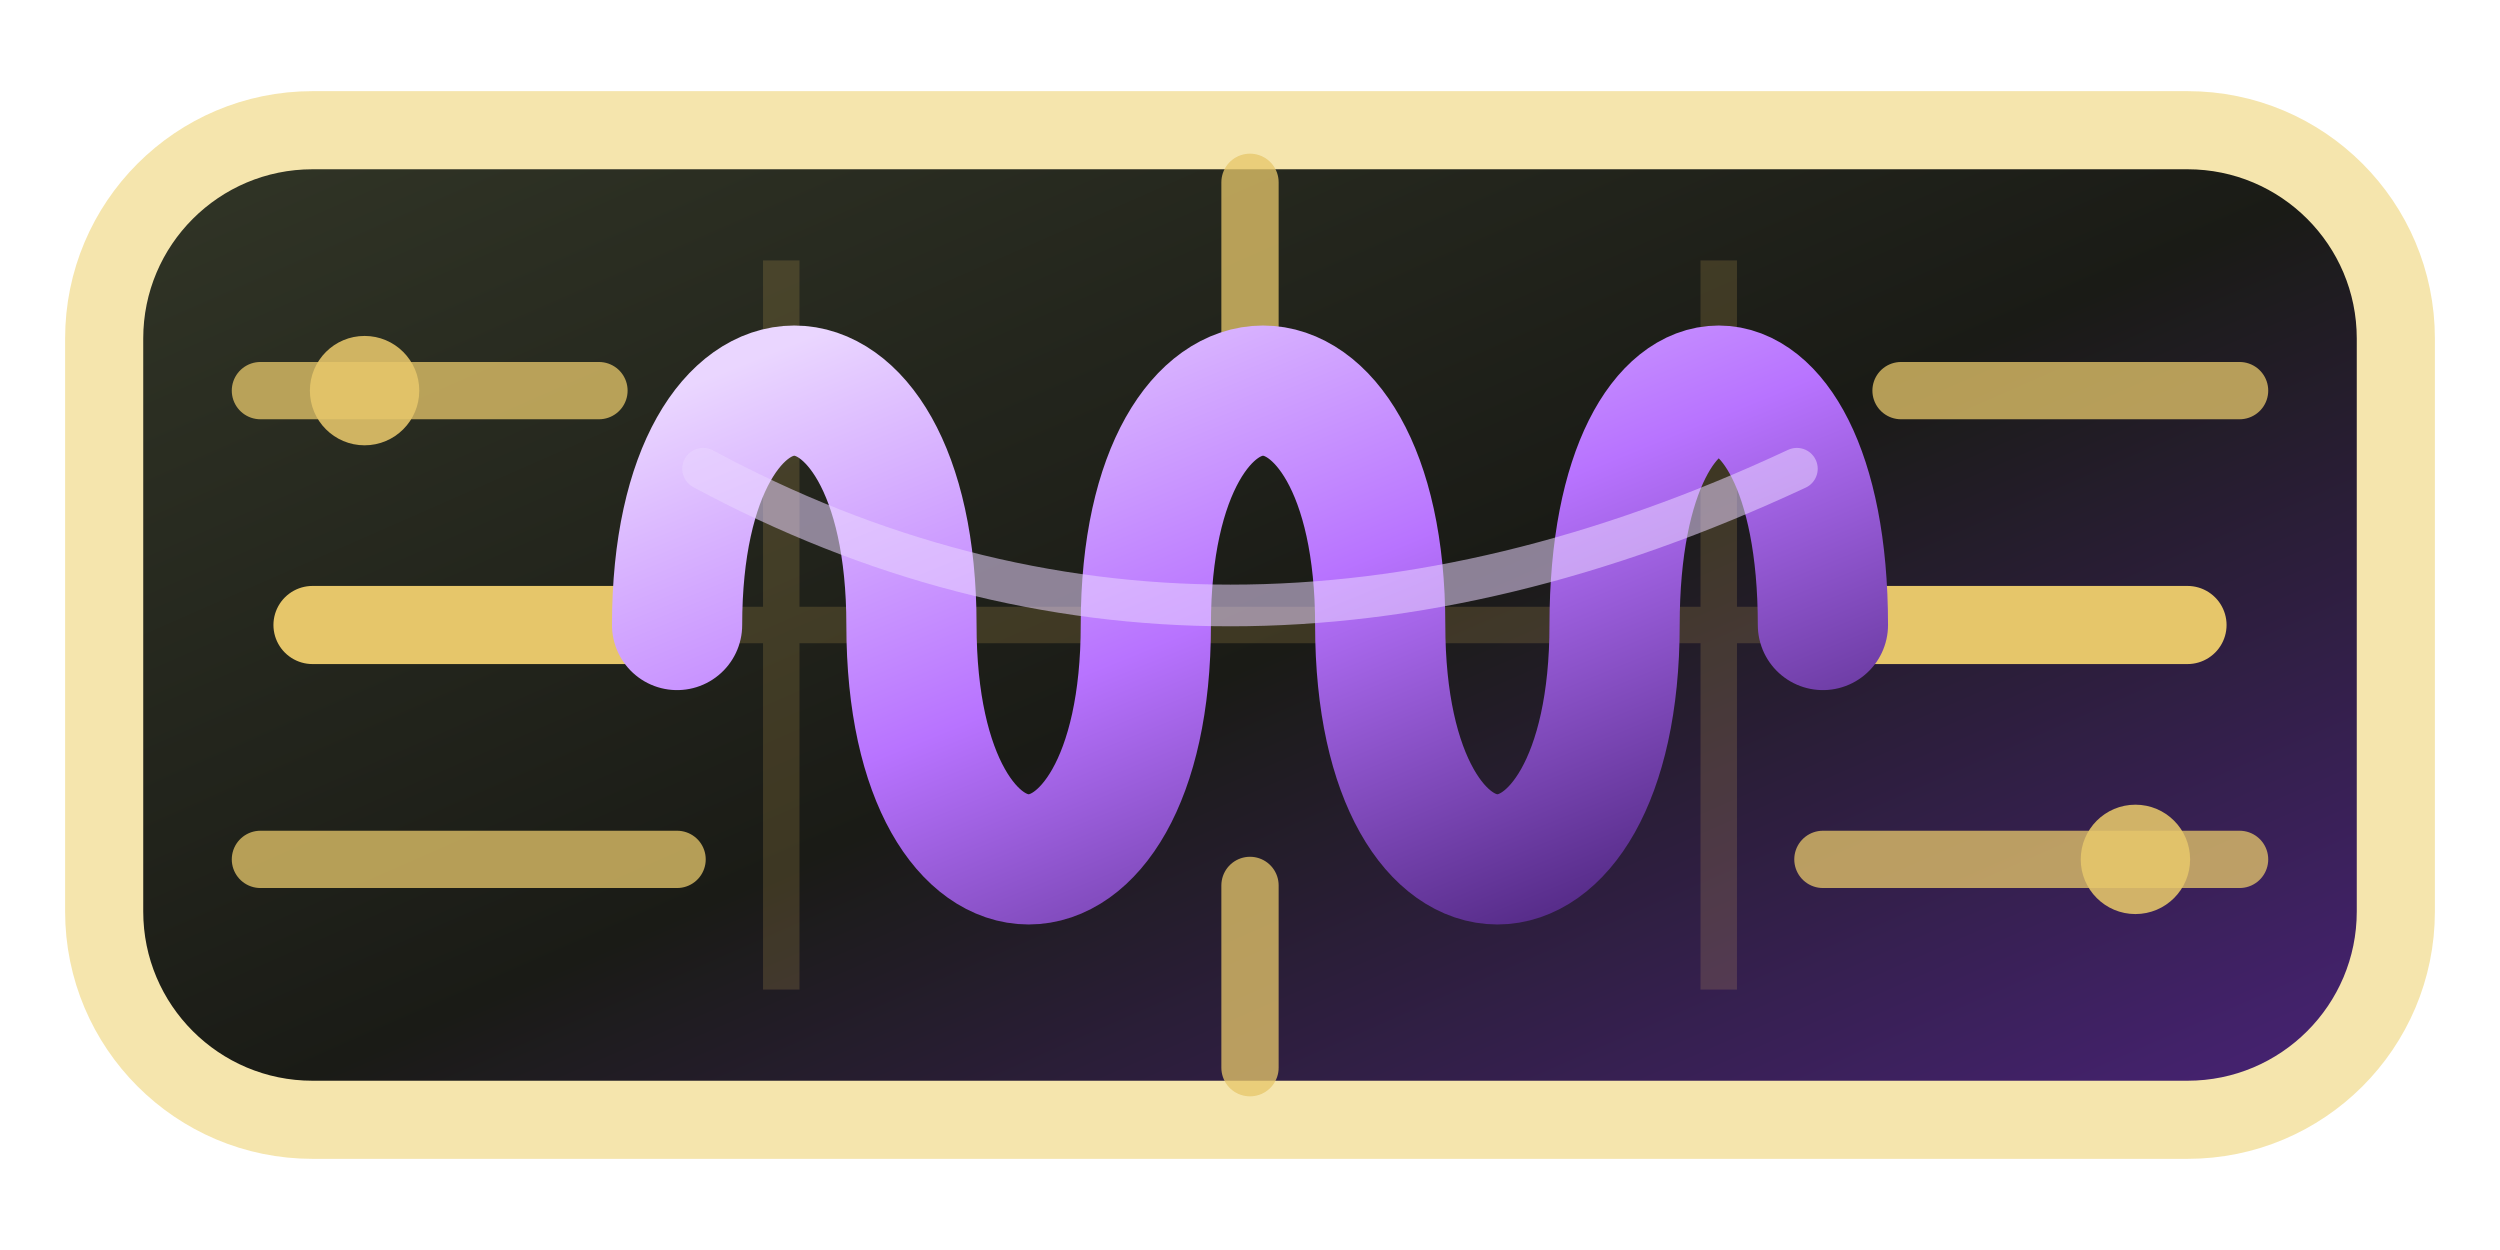
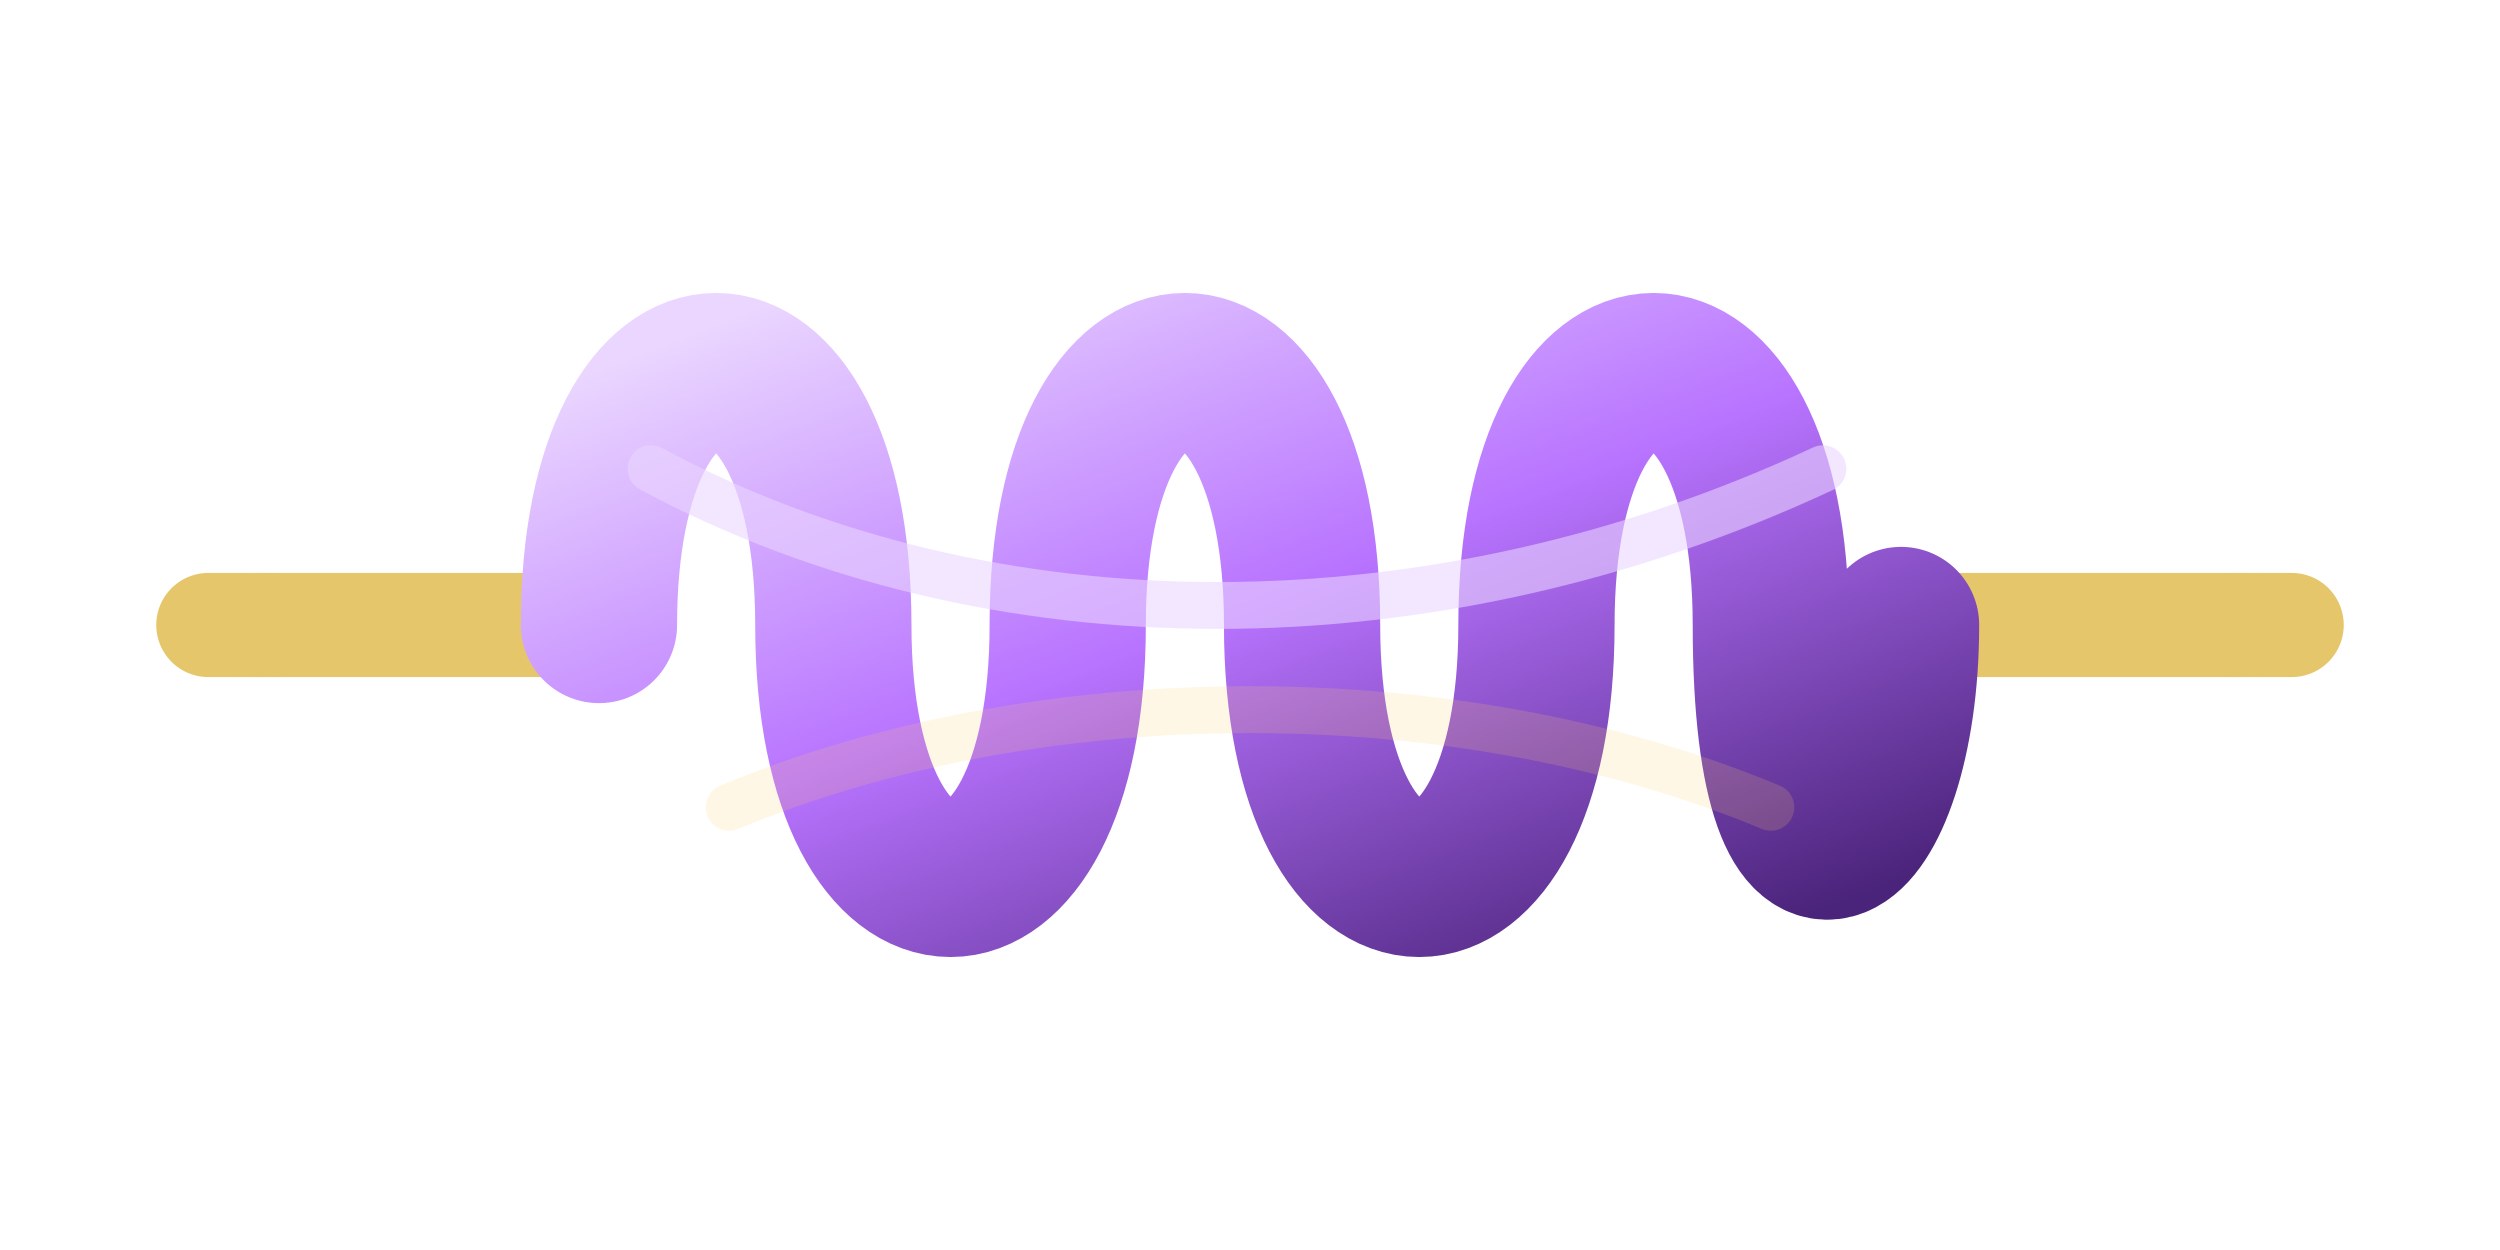
<svg xmlns="http://www.w3.org/2000/svg" viewBox="0 0 96 48" role="img" aria-label="Indutor">
  <defs>
-     <linearGradient id="spr-brick-basic-purple-garage-real-normal-board" x1="0" y1="0" x2="1" y2="1">
-       <stop offset="0" stop-color="#323627" />
-       <stop offset="0.52" stop-color="#1a1b16" />
-       <stop offset="1" stop-color="#4a237a" />
-     </linearGradient>
-     <linearGradient id="spr-brick-basic-purple-garage-real-normal-part" x1="0" y1="0" x2="1" y2="1">
+     <linearGradient id="spr-brick-basic-purple-garage-real-normal-body" x1="0" y1="0" x2="1" y2="1">
      <stop offset="0" stop-color="#ead6ff" />
      <stop offset="0.48" stop-color="#b873ff" />
      <stop offset="1" stop-color="#4a237a" />
    </linearGradient>
  </defs>
-   <rect x="4" y="5" width="88" height="38" rx="8" fill="url(#spr-brick-basic-purple-garage-real-normal-board)" stroke="#f5e5ad" stroke-width="3" />
-   <path d="M10 15h13M73 15h13M10 33h16M70 33h16M48 7v7M48 34v7" stroke="#e6c66a" stroke-width="2.2" stroke-linecap="round" opacity=".76" />
-   <path d="M14 24h68M30 10v28M66 10v28" stroke="#ffd36b2b" stroke-width="1.4" opacity=".9" />
-   <circle cx="14" cy="15" r="2.1" fill="#e6c66a" opacity=".88" />
-   <circle cx="82" cy="33" r="2.1" fill="#e6c66a" opacity=".88" />
-   <path d="M12 24h14M70 24h14" stroke="#e6c66a" stroke-width="3" stroke-linecap="round" />
-   <path d="M26 24c0-12 9-12 9 0s9 12 9 0 9-12 9 0 9 12 9 0 8-12 8 0" fill="none" stroke="url(#spr-brick-basic-purple-garage-real-normal-part)" stroke-width="5" stroke-linecap="round" />
-   <path d="M27 18c13 7 27 7 42 0" fill="none" stroke="#ead6ff" stroke-width="1.6" stroke-linecap="round" opacity=".55" />
+   <path d="M8 24h15M73 24h15" stroke="#e6c66a" stroke-width="4" stroke-linecap="round" />
+   <path d="M23 24c0-13 9-13 9 0s9 13 9 0 9-13 9 0 9 13 9 0 9-13 9 0 5 9 5 0" fill="none" stroke="url(#spr-brick-basic-purple-garage-real-normal-body)" stroke-width="6" stroke-linecap="round" />
+   <path d="M25 18c13 7 30 7 45 0" fill="none" stroke="#ead6ff" stroke-width="1.8" stroke-linecap="round" opacity=".58" />
+   <path d="M28 31c12-5 28-5 40 0" fill="none" stroke="#ffd36b2b" stroke-width="1.8" stroke-linecap="round" />
+   <circle cx="10" cy="24" r="2" fill="#e6c66a" opacity=".9" />
+   <circle cx="86" cy="24" r="2" fill="#e6c66a" opacity=".9" />
</svg>
